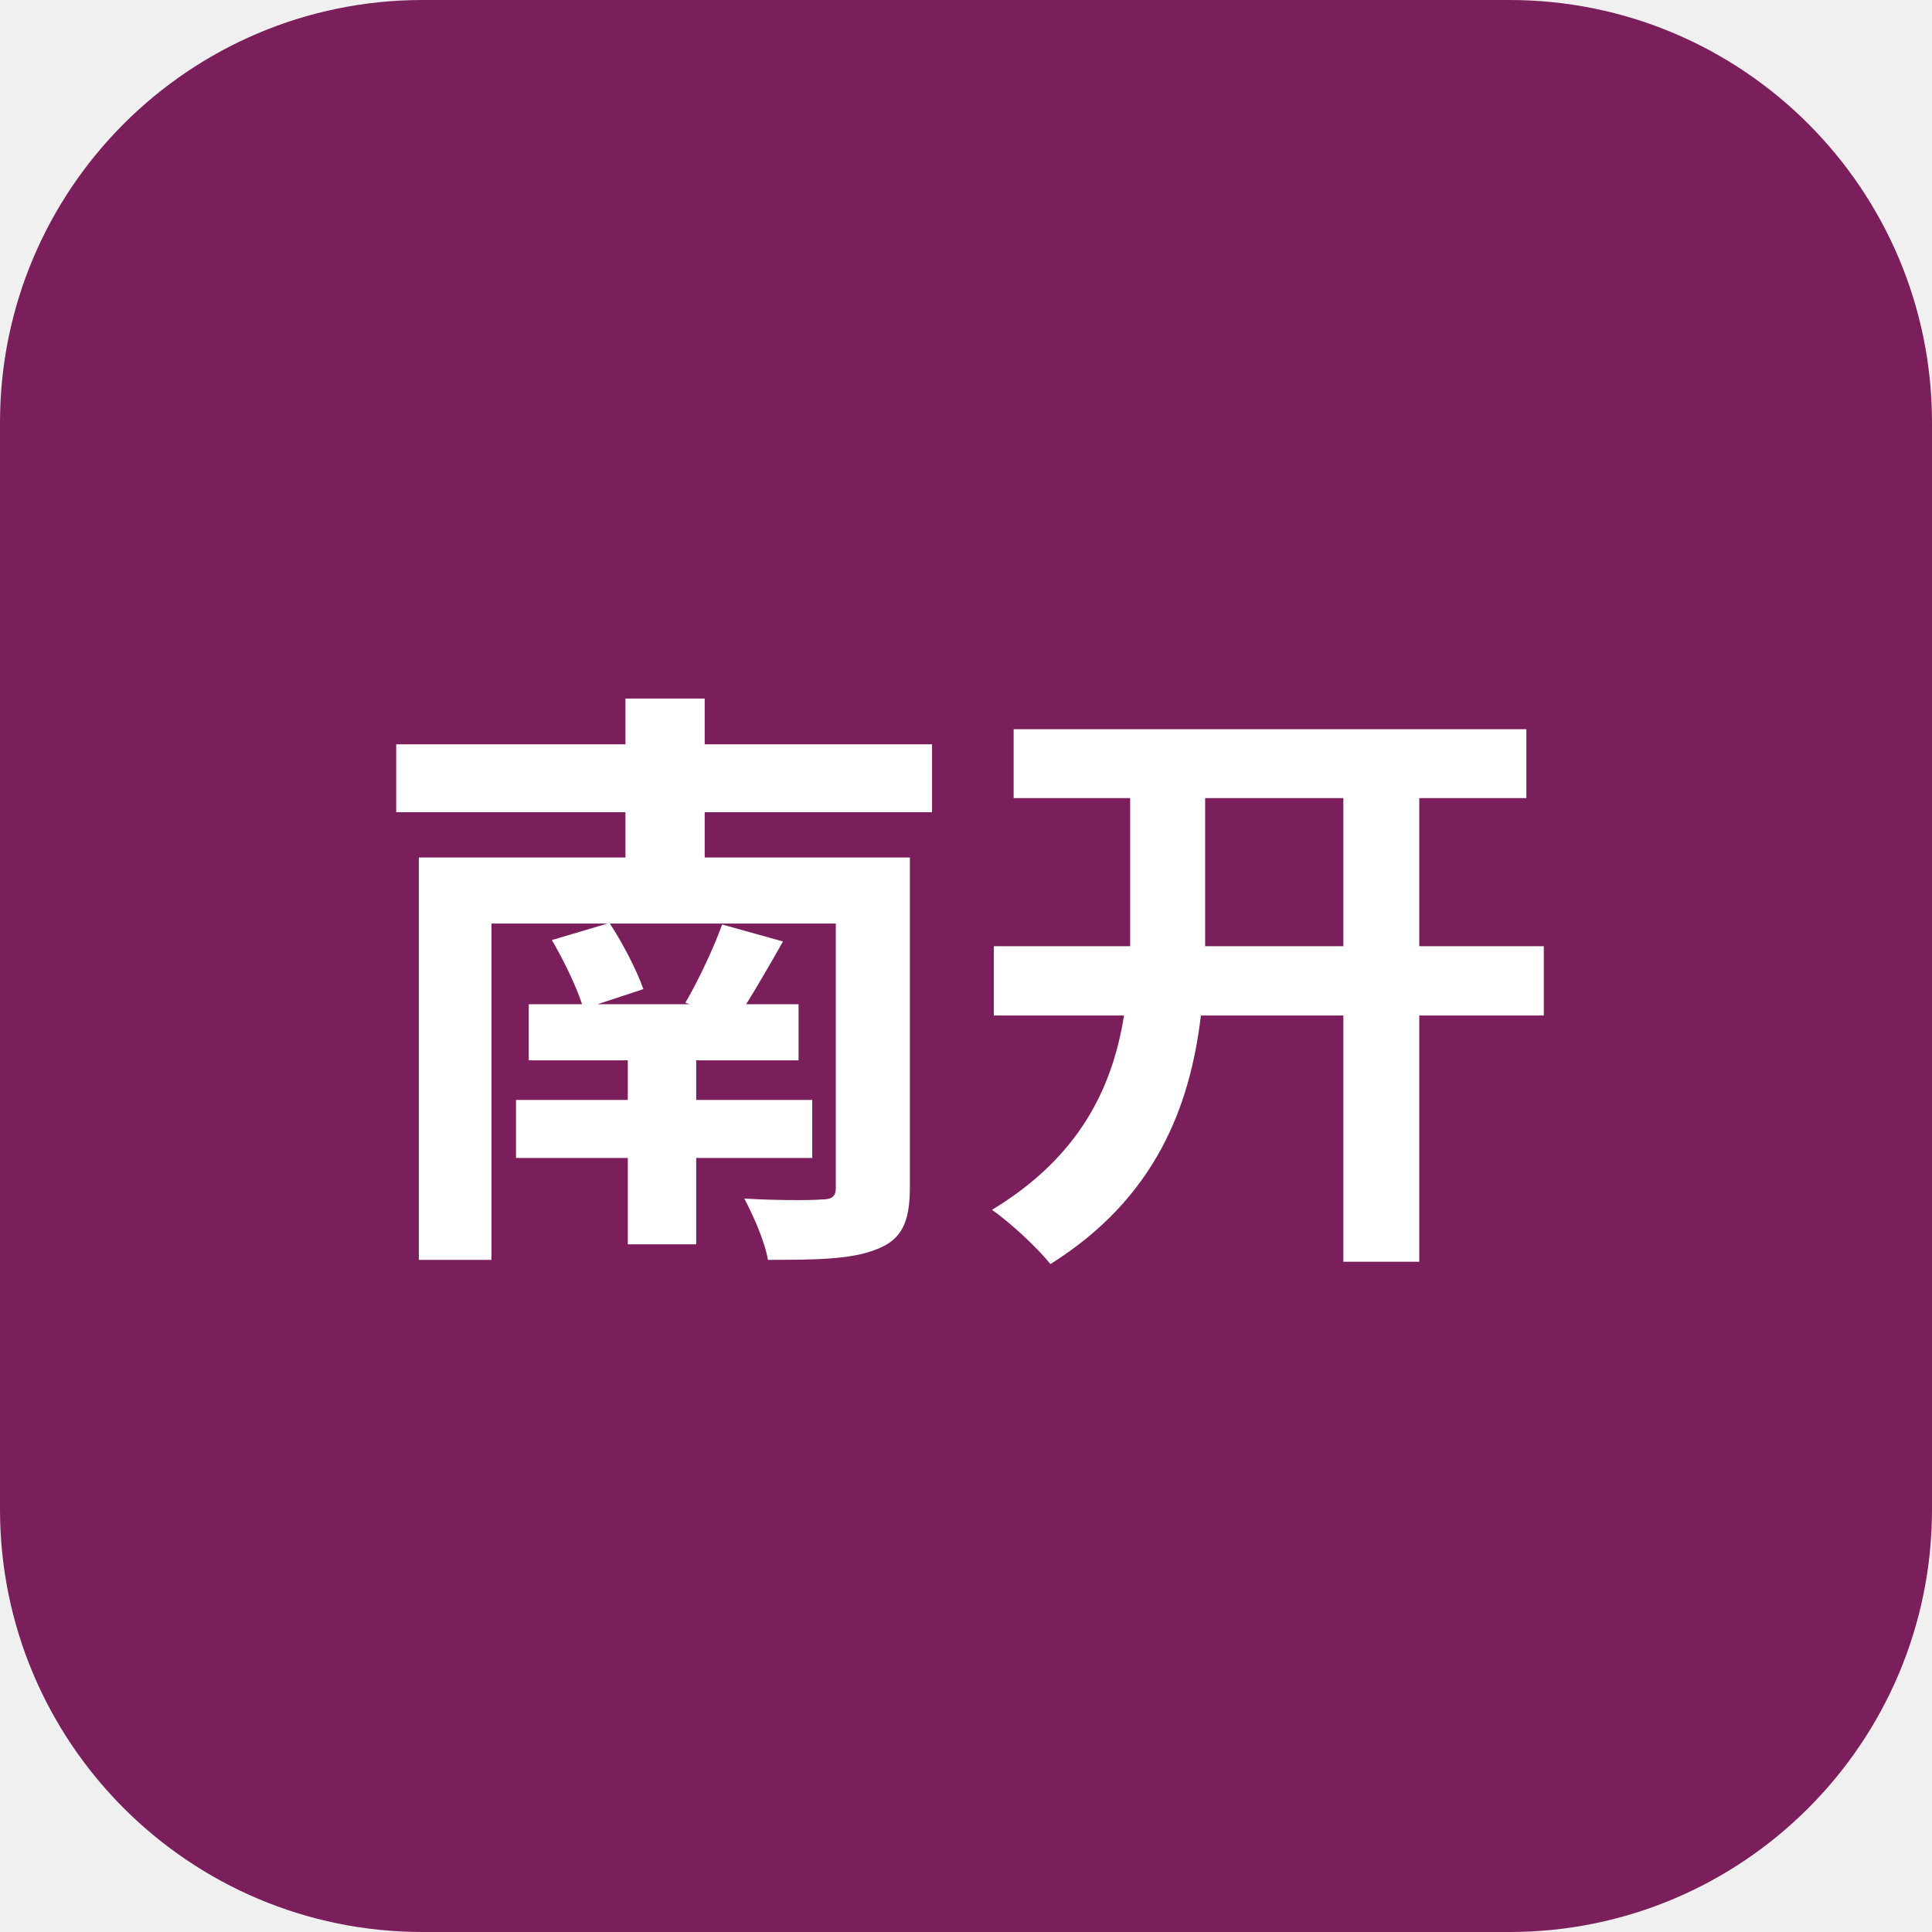
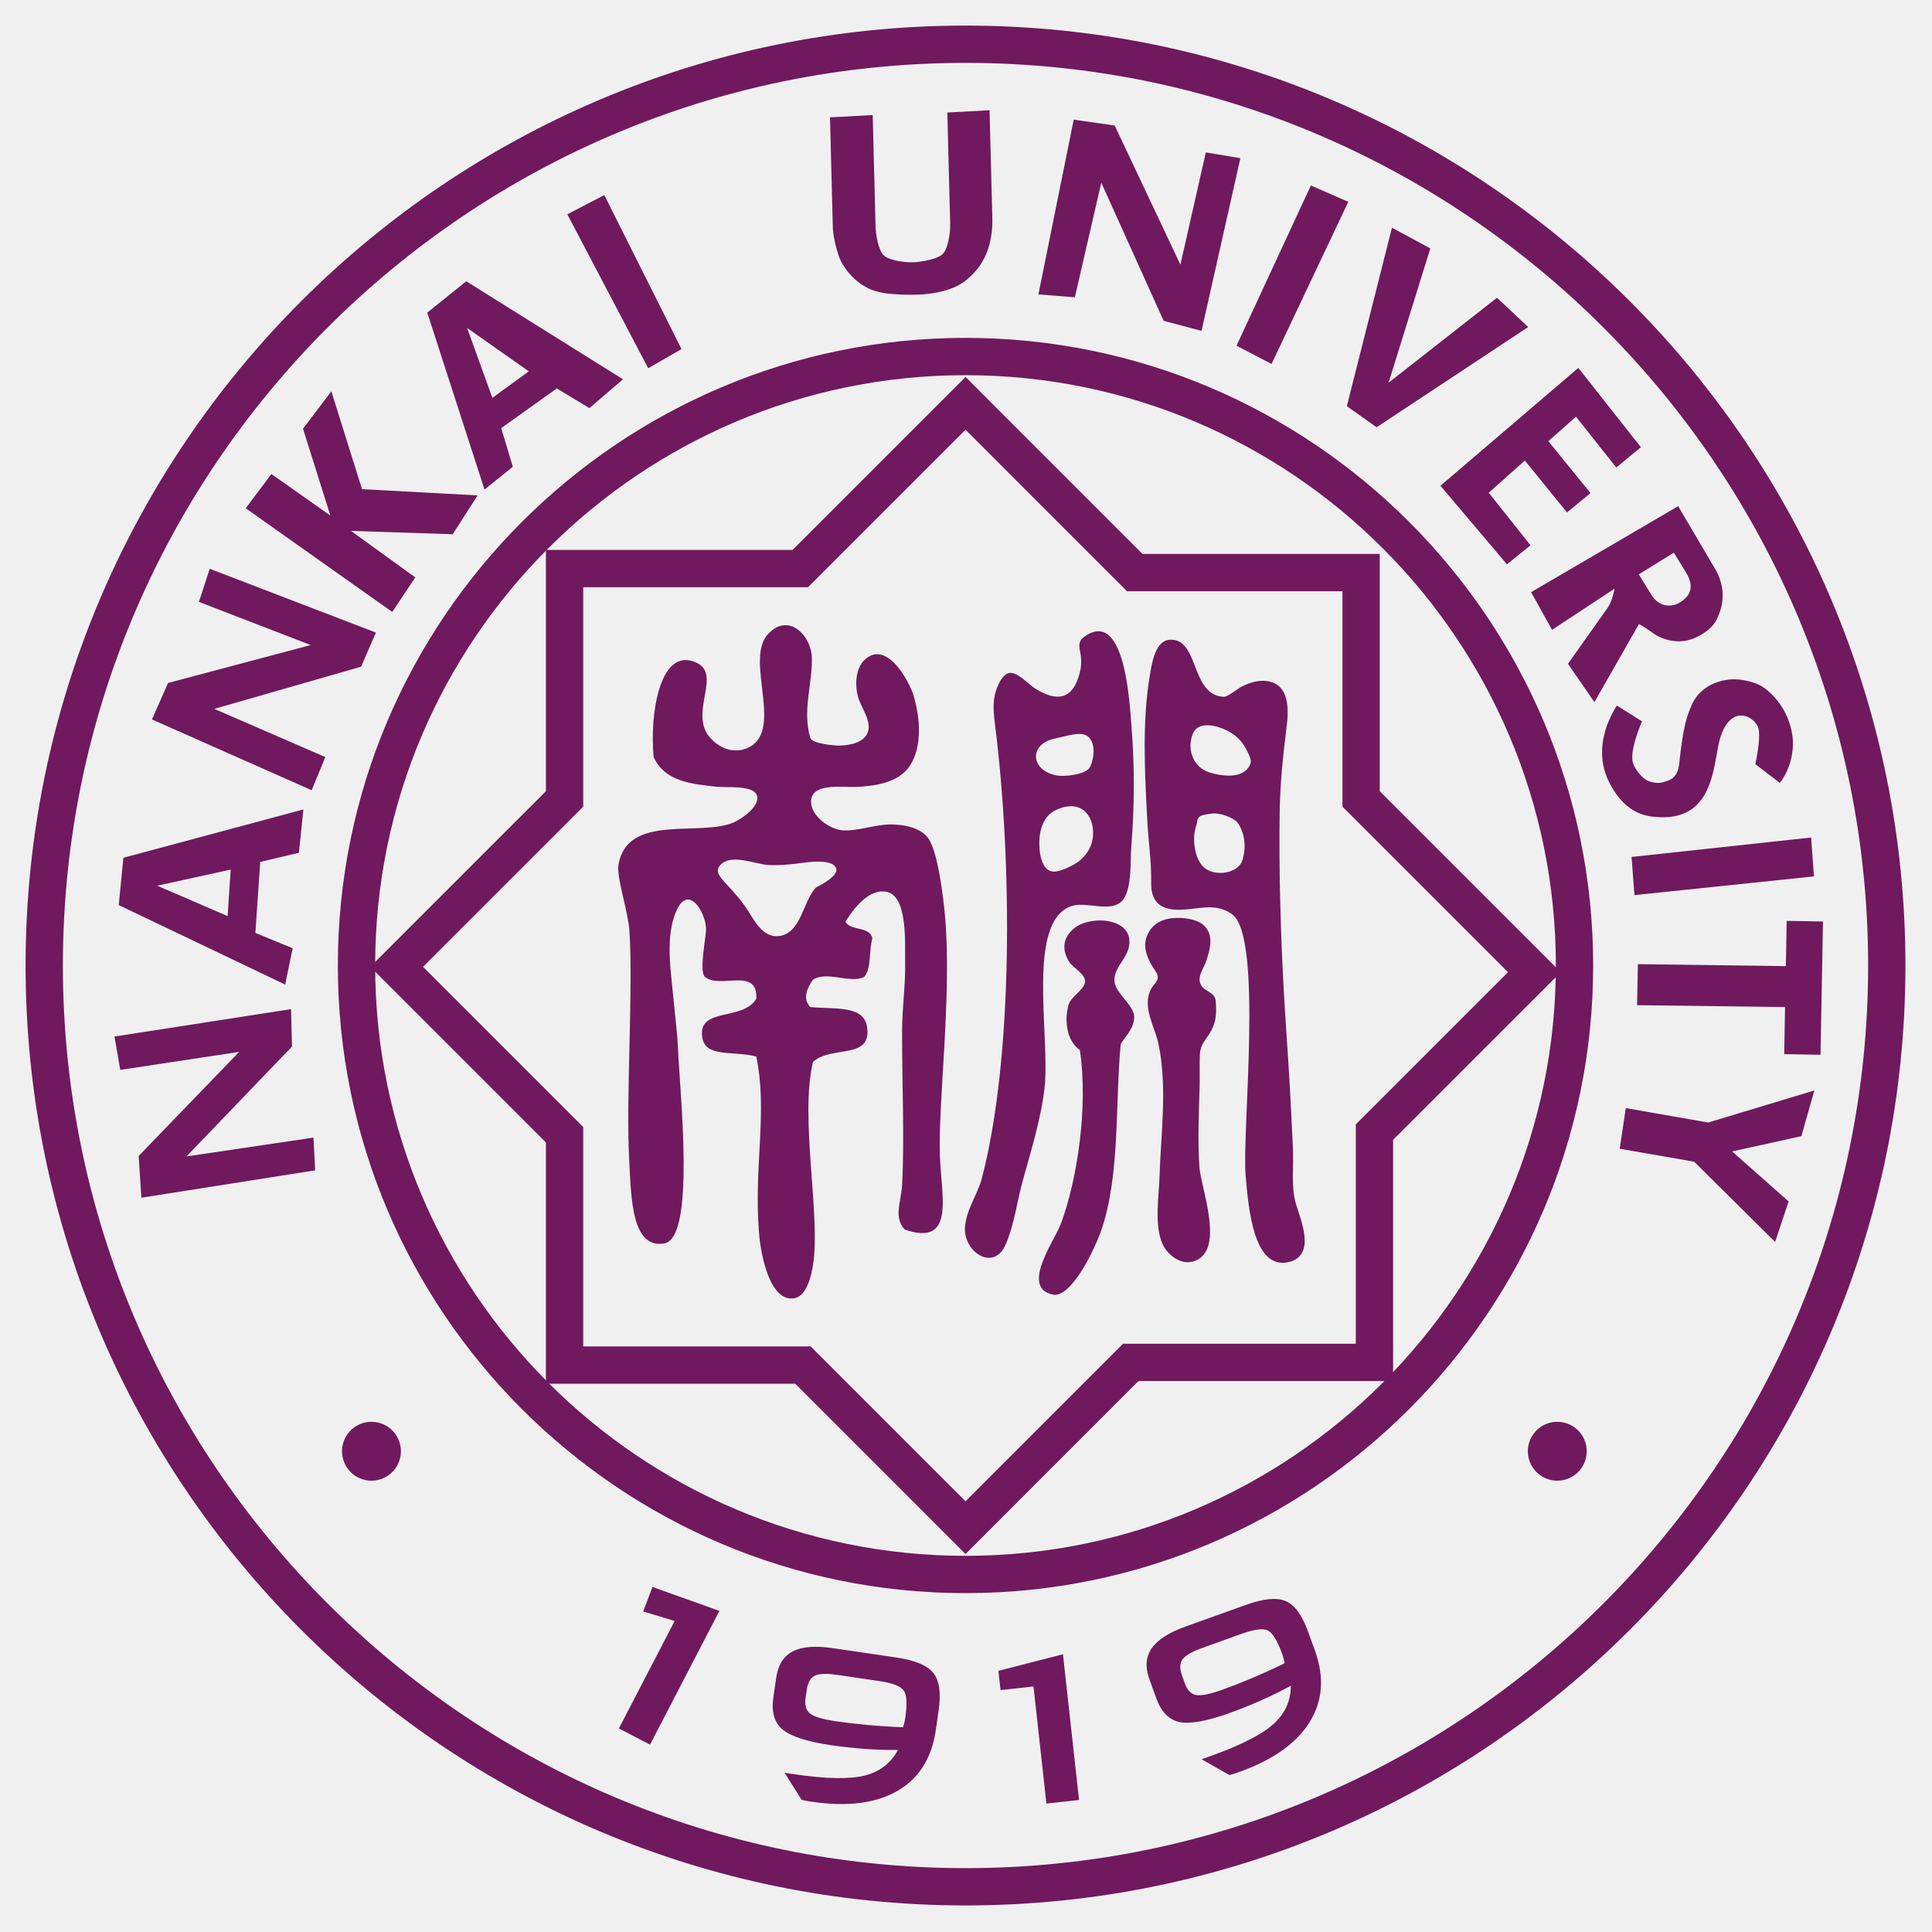
- <svg xmlns="http://www.w3.org/2000/svg" viewBox="0 0 64 64" role="img" aria-label="Nankai University">
-   <rect width="64" height="64" rx="14" fill="#7a1f5c" />
-   <text x="32" y="40" text-anchor="middle" font-family="'Noto Serif SC','Songti SC','SimSun',serif" font-size="20" font-weight="700" fill="#fff">南开</text>
+ <svg xmlns="http://www.w3.org/2000/svg" version="1.1" width="252" height="252" viewBox="0 0 252 252">
+   <g>
+     <path stroke-width="4.865" stroke-linecap="butt" stroke-miterlimit="4" stroke-linejoin="miter" fill="none" stroke="#70195e" d="M125.938 5.77C59.676 5.77 5.77 59.676 5.77 125.938 5.77 192.195 59.676 246.102 125.938 246.102 192.195 246.102 246.102 192.195 246.102 125.938 246.102 59.676 192.195 5.77 125.938 5.77ZM125.938 5.77" />
+     <path stroke-width="4.865" stroke-linecap="butt" stroke-miterlimit="4" stroke-linejoin="miter" fill="none" stroke="#70195e" d="M125.938 52.609 104.383 74.164H73.641V104.207L51.738 126.109 73.641 148.012V178.055H104.734L120.43 193.75 125.938 199.262 131.445 193.75 147.488 177.707H179.277V147.66L194.625 132.313 200.137 126.809 177.535 104.207V74.688H148.012L131.445 58.117ZM125.938 52.609" />
+     <path stroke-width="4.865" stroke-linecap="butt" stroke-miterlimit="4" stroke-linejoin="miter" fill="none" stroke="#70195e" d="M125.938 46.504C82.137 46.504 46.5 82.137 46.5 125.934 46.5 169.734 82.137 205.367 125.938 205.367 169.738 205.367 205.371 169.734 205.371 125.934 205.371 82.137 169.738 46.504 125.938 46.504ZM125.938 46.504" />
+     <path d="M18.441 156.223 18.086 150.777 31.203 137.199 15.688 139.551 14.934 135.199 37.961 131.625 38.086 136.508 24.32 150.84 40.887 148.383 41.109 152.652ZM18.441 156.223" fill="#70195e" fill-rule="evenodd" />
+     <path d="M30.09 113.422 20.504 115.527 29.691 119.492ZM33.945 112.422 33.309 121.688 38.176 123.684 37.195 128.422 15.488 118.055 16.094 111.883 39.57 105.578 38.988 111.23ZM33.945 112.422" fill="#70195e" fill-rule="evenodd" />
+     <path d="M19.82 93.84 21.922 89.082 40.527 84.137 25.949 78.508 27.355 74.188 49.035 82.512 47.098 86.961 27.949 92.461 42.434 98.75 40.652 103.074ZM19.82 93.84" fill="#70195e" fill-rule="evenodd" />
+     <path d="M32.047 66.293 35.398 61.832 43.09 67.246 39.523 55.918 43.219 51.039 47.219 63.805 62.301 64.617 59.047 69.684 45.781 69.246 54.168 75.316 51.164 79.82ZM32.047 66.293" fill="#70195e" fill-rule="evenodd" />
+     <path d="M68.973 48.434 60.926 42.773 64.223 51.895ZM72.625 50.664 65.375 55.844 66.887 60.883 63.199 63.859 55.73 40.777 60.816 36.688 81.258 49.473 76.879 53.23ZM72.625 50.664" fill="#70195e" fill-rule="evenodd" />
+     <path d="M74 27.953 78.82 25.445 88.891 45.531 84.547 48.031ZM74 27.953" fill="#70195e" fill-rule="evenodd" />
+     <path d="M123.566 14.676 129.074 14.379 129.434 28.52C129.469 29.848 129.301 31.109 128.934 32.309 128.566 33.504 127.965 34.562 127.137 35.484 126.305 36.406 125.426 37.062 124.492 37.461 123.207 38.023 121.648 38.344 119.82 38.422 118.766 38.473 117.609 38.445 116.355 38.348 115.102 38.25 114.051 37.996 113.195 37.574 112.348 37.16 111.562 36.547 110.84 35.742 110.125 34.934 109.625 34.094 109.348 33.219 108.891 31.805 108.652 30.547 108.621 29.445L108.262 15.305 113.832 15.008 114.199 29.465C114.23 30.691 114.582 32.633 115.262 33.297 115.938 33.957 117.98 34.258 119.148 34.207 120.301 34.156 122.387 33.777 123.023 33.07 123.664 32.359 123.969 30.383 123.934 29.137ZM123.566 14.676" fill="#70195e" fill-rule="evenodd" />
+     <path d="M140.051 15.605 145.395 16.375 153.965 34.52 157.281 19.879 161.789 20.629 156.719 43.156 151.777 41.84 143.645 23.824 140.199 38.777 135.445 38.402ZM140.051 15.605" fill="#70195e" fill-rule="evenodd" />
+     <path d="M170.984 24.195 175.863 26.324 165.855 47.473 161.285 45.094ZM170.984 24.195" fill="#70195e" fill-rule="evenodd" />
+     <path d="M181.559 29.703 186.562 32.402 181.121 49.914 195.262 38.836 199.328 42.656 179.555 55.73 175.676 52.98ZM181.559 29.703" fill="#70195e" fill-rule="evenodd" />
+     <path d="M205.871 47.988 214.027 58.332 210.82 60.98 205.562 54.355 201.957 57.543 207.457 64.312 204.391 66.84 198.891 60.07 194.184 64.27 199.633 71.125 196.559 73.605 187.883 63.359ZM205.871 47.988" fill="#70195e" fill-rule="evenodd" />
+     <path d="M213.754 74.914 215.238 77.32C216.52 79.68 218.566 78.914 218.953 78.672 219.535 78.312 221.543 77.242 219.871 74.594L218.324 72.086ZM199.711 77.238 218.891 66.023 223.578 73.98C225.359 76.816 224.586 79.25 224.145 80.309 223.703 81.371 223.16 82.004 222.02 82.711 221.023 83.324 220.031 83.637 219.039 83.648 218.047 83.656 217.094 83.418 216.168 82.93 215.582 82.621 214.844 81.973 213.785 81.387L207.965 91.586 204.523 86.578 209.527 79.508C210.328 78.531 210.586 76.785 210.586 76.785L202.438 82.152ZM199.711 77.238" fill="#70195e" fill-rule="evenodd" />
+     <path d="M214.176 94.086C214.176 94.086 212.441 97.984 213.023 99.602 213.352 100.516 214.32 101.629 215.02 101.879 216.332 102.348 216.895 102.027 217.5 101.84 218.082 101.656 218.508 101.262 218.785 100.656 219.059 100.047 219.055 99.109 219.234 97.809 219.664 94.637 219.961 93.562 220.625 92.031 221.289 90.484 222.492 89.445 224.238 88.898 225.391 88.543 226.594 88.512 227.852 88.805 229.113 89.098 229.949 89.438 231.012 90.48 232.078 91.527 233.113 92.938 233.648 95.168 234.281 97.805 233.414 100.516 232.148 102.113L228.957 99.672C229.332 97.938 229.586 96.008 229.379 95.07 229.051 93.57 225.812 91.551 224.359 96.293 223.469 99.176 223.793 106.852 216.602 106.59 215.066 106.531 212.09 106.438 209.859 101.969 208.449 99.156 208.637 95.637 210.891 92.023ZM214.176 94.086" fill="#70195e" fill-rule="evenodd" />
+     <path d="M236.23 109.242 236.605 114.312 213.191 116.754 212.812 111.777ZM236.23 109.242" fill="#70195e" fill-rule="evenodd" />
+     <path d="M237.781 120.195 237.457 137.578 232.723 137.496 232.832 131.359 213.531 131.109 213.637 125.762 232.938 126.016 233.047 120.113ZM237.781 120.195" fill="#70195e" fill-rule="evenodd" />
+     <path d="M236.652 142.234 234.961 148.195 225.93 150.188 233.297 156.711 231.535 161.992 220.977 151.527 211.266 149.836 212.062 144.535 222.809 146.414ZM236.652 142.234" fill="#70195e" fill-rule="evenodd" />
+     <path d="M52.293 189.293C52.293 191.414 50.57 193.133 48.449 193.133 46.328 193.133 44.609 191.414 44.609 189.293 44.609 187.172 46.328 185.453 48.449 185.453 50.57 185.453 52.293 187.172 52.293 189.293ZM52.293 189.293" fill="#70195e" fill-rule="evenodd" />
+     <path d="M206.965 189.293C206.965 191.414 205.246 193.133 203.121 193.133 201.004 193.133 199.285 191.414 199.285 189.293 199.285 187.172 201.004 185.453 203.121 185.453 205.246 185.453 206.965 187.172 206.965 189.293ZM206.965 189.293" fill="#70195e" fill-rule="evenodd" />
+     <path d="M80.723 225.449 88 211.434 83.902 210.188 85.102 206.996 93.836 210.117 84.785 227.562ZM80.723 225.449" fill="#70195e" fill-rule="evenodd" />
+     <path d="M117.789 225.293C117.855 225.078 117.914 224.867 117.965 224.668 118.016 224.465 118.047 224.293 118.07 224.145 118.352 222.219 118.273 220.988 117.84 220.445 117.402 219.906 116.328 219.508 114.617 219.258L109.203 218.461C107.828 218.258 106.863 218.289 106.293 218.562 105.727 218.828 105.375 219.434 105.238 220.367L105.074 221.457C104.934 222.406 105.133 223.09 105.664 223.508 106.191 223.93 107.332 224.262 109.082 224.523 110.312 224.703 111.668 224.863 113.141 224.996 114.609 225.133 116.16 225.23 117.789 225.293ZM117.125 228.254C115.688 228.27 114.238 228.223 112.781 228.117 111.328 228.008 109.867 227.848 108.398 227.633 105.242 227.168 103.133 226.48 102.062 225.574 100.992 224.672 100.598 223.273 100.875 221.387L101.258 218.762C101.5 217.137 102.215 216.016 103.406 215.398 104.602 214.777 106.344 214.641 108.633 214.977L116.879 216.191C119.344 216.551 120.973 217.23 121.754 218.23 122.539 219.227 122.762 220.867 122.422 223.16L122.047 225.73C121.512 229.367 119.84 231.992 117.039 233.605 114.23 235.219 110.535 235.688 105.953 235.016 105.57 234.957 105.285 234.914 105.094 234.879 104.902 234.844 104.723 234.805 104.555 234.754L102.336 231.234 103.574 231.418C107.738 232.031 110.805 232.09 112.77 231.598 114.738 231.109 116.188 229.992 117.125 228.254ZM117.125 228.254" fill="#70195e" fill-rule="evenodd" />
+     <path d="M136.488 235.246 134.805 219.973 130.508 220.445 130.227 217.934 138.645 215.773 140.746 234.777ZM136.488 235.246" fill="#70195e" fill-rule="evenodd" />
+     <path d="M167.562 216.945C167.52 216.723 167.473 216.512 167.422 216.312 167.367 216.113 167.316 215.941 167.266 215.801 166.609 213.973 165.957 212.922 165.32 212.648 164.676 212.375 163.543 212.531 161.914 213.117L156.766 214.969C155.461 215.438 154.625 215.922 154.25 216.426 153.875 216.934 153.848 217.629 154.168 218.52L154.539 219.559C154.863 220.461 155.359 220.973 156.023 221.09 156.688 221.211 157.852 220.969 159.516 220.371 160.691 219.949 161.957 219.453 163.32 218.875 164.68 218.301 166.094 217.66 167.562 216.945ZM168.375 219.871C167.113 220.562 165.812 221.203 164.477 221.797 163.141 222.387 161.777 222.934 160.379 223.438 157.379 224.516 155.191 224.902 153.824 224.609 152.457 224.312 151.445 223.27 150.805 221.477L149.902 218.98C149.352 217.434 149.453 216.105 150.215 215 150.973 213.895 152.445 212.949 154.625 212.164L162.465 209.348C164.809 208.504 166.566 208.336 167.727 208.848 168.887 209.355 169.859 210.703 170.641 212.883L171.52 215.324C172.766 218.785 172.527 221.887 170.812 224.629 169.102 227.379 166.062 229.535 161.703 231.102 161.34 231.23 161.066 231.328 160.883 231.383 160.699 231.441 160.523 231.492 160.348 231.523L156.734 229.469 157.914 229.047C161.871 227.625 164.602 226.234 166.105 224.875 167.613 223.512 168.367 221.844 168.375 219.871ZM168.375 219.871" fill="#70195e" fill-rule="evenodd" />
+     <path d="M100.348 112.836C98.629 112.77 95.711 111.418 94.184 112.621 93.086 113.484 93.836 114.312 94.602 115.148 95.766 116.414 96.766 117.508 97.684 118.969 98.562 120.375 99.645 122.328 101.598 122.098 104.453 121.762 104.734 117.676 106.32 115.875 106.52 115.645 106.992 115.484 107.258 115.324 107.586 115.121 107.914 114.91 108.223 114.668 108.633 114.344 109.32 113.746 109.016 113.152 108.676 112.484 107.555 112.41 106.922 112.391 105.922 112.352 104.934 112.52 103.945 112.641 102.766 112.789 101.539 112.883 100.348 112.836ZM104.285 82.293C105.242 83.121 105.883 84.523 105.898 85.875 105.938 89.352 104.648 92.75 105.688 96.234 105.926 97.043 108.973 97.27 109.598 97.246 110.855 97.211 112.695 96.875 113.188 95.523 113.715 94.07 112.355 92.336 111.953 91.012 111.5 89.539 111.531 87.238 112.77 86.066 115.598 83.398 118.578 88.711 119.199 90.852 119.992 93.598 120.328 97.285 118.719 99.82 117.238 102.145 113.988 102.555 111.535 102.645 109.863 102.707 105.746 102.062 105.789 104.602 105.816 106.508 108.348 108.27 110.059 108.316 111.996 108.371 114.035 107.59 115.988 107.539 117.707 107.496 120.195 107.895 121.184 109.496 122.27 111.258 123.004 116.355 123.297 119.887 124.133 129.984 122.359 143.844 122.594 150.707 122.773 156.078 124.641 162.633 118.016 160.383 116.512 158.758 117.539 156.781 117.66 154.648 117.992 148.84 117.66 141.566 117.66 134.582 117.66 131.477 118.137 128.371 118.062 125.266 118.016 123.172 118.418 117.074 115.777 116.359 113.438 115.727 111.285 118.551 110.266 120.246 110.965 121.449 113.48 120.797 113.785 122.395 113.32 123.953 113.684 126.352 112.73 127.414 110.953 128.367 107.988 126.59 106.039 127.773 105.293 128.863 104.629 130.234 105.688 131.352 108.73 131.664 112.609 131.07 113.082 133.863 113.836 138.305 108.414 136.297 106.039 138.52 104.281 145.895 107.082 158.516 106.039 165.039 105.84 166.297 105.254 169.078 103.574 169.34 100.434 169.828 99.238 163.805 98.996 160.738 98.305 152.051 100.16 145.004 98.645 137.805 95.531 137.008 92.004 137.992 91.598 135.297 91 131.328 96.883 133.227 98.645 130.281 98.879 126.035 93.898 129.074 91.949 127.414 91.133 126.715 92.141 122.125 92.09 121.055 92 119.012 89.875 115.391 88.312 118.617 86.684 121.973 87.527 126.812 87.855 130.367 88.047 132.484 88.336 134.609 88.43 136.73 88.707 142.906 90.715 161.406 86.668 162.176 82.406 162.98 82.336 156.207 82.09 151.781 81.598 142.977 82.637 129.078 82.09 121.32 81.91 118.801 80.371 114.402 80.68 112.719 81.91 106.059 91.266 109.191 95.723 107.262 96.762 106.812 99.445 104.969 98.637 103.559 97.973 102.406 94.637 102.754 93.477 102.621 90.363 102.266 86.73 102.008 85.258 98.742 84.73 93.043 86.066 85.066 90.191 86.203 94.285 87.328 90.566 91.695 91.949 95.16 92.527 96.598 94.785 98.543 97.234 97.668 102.566 95.77 97.031 86.211 100.129 82.762 101.598 81.125 103.156 81.312 104.285 82.293ZM104.285 82.293" fill="#70195e" fill-rule="evenodd" />
+     <path d="M137.113 113.648C137.953 113.855 139.309 113.172 140.004 112.801 140.875 112.332 141.539 111.656 141.988 110.898 143.48 108.406 142.172 103.715 137.855 105.59 135.648 106.551 135.441 109.188 135.613 110.949 135.688 111.73 136.016 113.316 137.051 113.629 137.074 113.637 137.094 113.645 137.113 113.648ZM135.672 97.32C134.465 98.641 135.281 100.699 137.883 101.156 138.836 101.324 141.746 101.055 142.203 99.996 142.945 98.273 142.707 96.531 141.766 95.965 140.82 95.398 139.172 96.004 137.629 96.324 136.734 96.504 136.082 96.871 135.672 97.32ZM146.277 117.586C144.75 119.039 141.699 117.559 139.785 118.176 133.797 120.121 137.016 135.207 136.242 141.922 135.766 146.07 134.41 150.309 133.41 153.973 132.668 156.68 132.297 159.703 131.191 162.289 129.621 165.969 125.629 163.273 125.867 160.062 126.039 157.727 127.523 155.82 128.09 153.617 132.199 137.754 131.992 112.492 129.863 95.141 129.691 93.738 129.461 92.266 129.715 90.859 129.883 89.93 130.594 87.965 131.645 87.781 132.688 87.594 134.137 89.242 134.965 89.77 137.809 91.586 139.953 91.324 140.852 87.699 141.57 84.793 139.68 83.973 141.914 82.738 146.824 80.027 147.359 91.969 147.586 94.789 148.004 99.961 147.984 105.125 147.57 110.297 147.41 112.293 147.629 114.816 146.859 116.703 146.707 117.074 146.512 117.367 146.277 117.586ZM146.277 117.586" fill="#70195e" fill-rule="evenodd" />
+     <path d="M161.641 112.91C161.848 112.684 161.996 112.422 162.082 112.125 162.543 110.516 162.402 108.742 161.461 107.355 160.965 106.629 158.988 105.973 158.117 106.113 157.613 106.195 156.727 106.242 156.406 106.57 156.09 106.898 156.191 107.27 156.031 107.695 155.438 109.273 155.758 112.434 157.41 113.414 158.664 114.156 160.695 113.957 161.641 112.91ZM155.945 99.438C156.371 100.043 156.992 100.516 157.773 100.758 159.43 101.27 162.383 101.68 163.121 99.539 163.32 98.969 162.434 97.469 162.117 97.016 161.562 96.23 160.781 95.645 159.922 95.23 158.609 94.605 156.227 93.992 155.555 95.773 155.066 97.062 155.238 98.434 155.945 99.438ZM159.637 90.887C160.152 90.91 161.539 89.73 162.074 89.488 162.895 89.121 163.73 88.805 164.645 88.801 168.082 88.789 168.148 92.141 167.836 94.66 167.359 98.492 166.961 102.219 166.91 106.09 166.809 113.797 167.031 121.445 167.445 129.145 167.684 133.457 168.016 137.766 168.258 142.082 168.398 144.621 168.512 147.164 168.641 149.703 168.762 152.031 168.371 154.73 169.023 156.984 169.629 159.066 171.707 163.727 168.137 164.605 163.488 165.754 162.832 157.531 162.469 153.266 161.988 147.543 164.781 122.137 160.699 119.242 158.742 117.855 156.824 118.445 154.641 118.629 151.777 118.871 150.105 118.016 150.152 115.137 150.199 112.34 149.773 109.625 149.633 106.836 149.316 100.598 148.949 94.078 150.012 87.891 150.234 86.574 150.688 83.57 152.547 83.445 156.469 83.176 155.227 90.719 159.637 90.887ZM159.637 90.887" fill="#70195e" fill-rule="evenodd" />
+     <path d="M157.609 121.492C157.727 121.742 157.809 122.02 157.852 122.34 157.98 123.285 157.656 124.309 157.387 125.203 157.074 126.273 156.051 127.367 156.656 128.48 157.145 129.383 158.48 129.367 158.57 130.582 158.672 131.961 158.691 133.109 158.02 134.367 157.344 135.629 156.57 136.09 156.504 137.586 156.441 139.008 156.512 140.441 156.469 141.867 156.371 145.309 156.211 148.758 156.445 152.203 156.633 154.988 159.82 162.969 155.852 164.469 153.941 165.188 152.023 163.492 151.469 161.859 150.605 159.309 151.152 156.188 151.238 153.555 151.418 147.816 152.277 141.949 151.129 136.254 150.668 133.949 148.914 131.391 150.125 129.02 150.426 128.422 151.039 128.055 151.023 127.426 151.012 126.941 150.344 126.18 150.129 125.758 149.453 124.449 149.043 123.246 149.715 121.824 150.531 120.109 152.289 119.637 154.059 119.734 155.523 119.816 157.012 120.223 157.609 121.492ZM157.609 121.492" fill="#70195e" fill-rule="evenodd" />
+     <path d="M146.168 136.254C145.449 144.227 146.102 153.148 143.688 160.352 142.871 162.777 139.75 169.387 137.305 168.859 133.059 167.941 137.578 161.773 138.367 159.645 140.543 153.809 141.953 144.277 140.852 136.965 139.051 135.691 138.812 132.949 139.398 130.996 139.688 130.043 141.344 129.098 141.516 128.188 141.723 127.078 140.016 126.316 139.469 125.473 138.43 123.848 138.641 122.191 140.223 120.992 142.453 119.301 148.176 119.758 147.207 123.66 146.809 125.266 145.098 126.461 145.395 128.188 145.656 129.715 147.98 131.168 147.938 132.711 147.895 134.324 146.531 135.41 146.168 136.254ZM146.168 136.254" fill="#70195e" fill-rule="evenodd" />
+   </g>
</svg>
